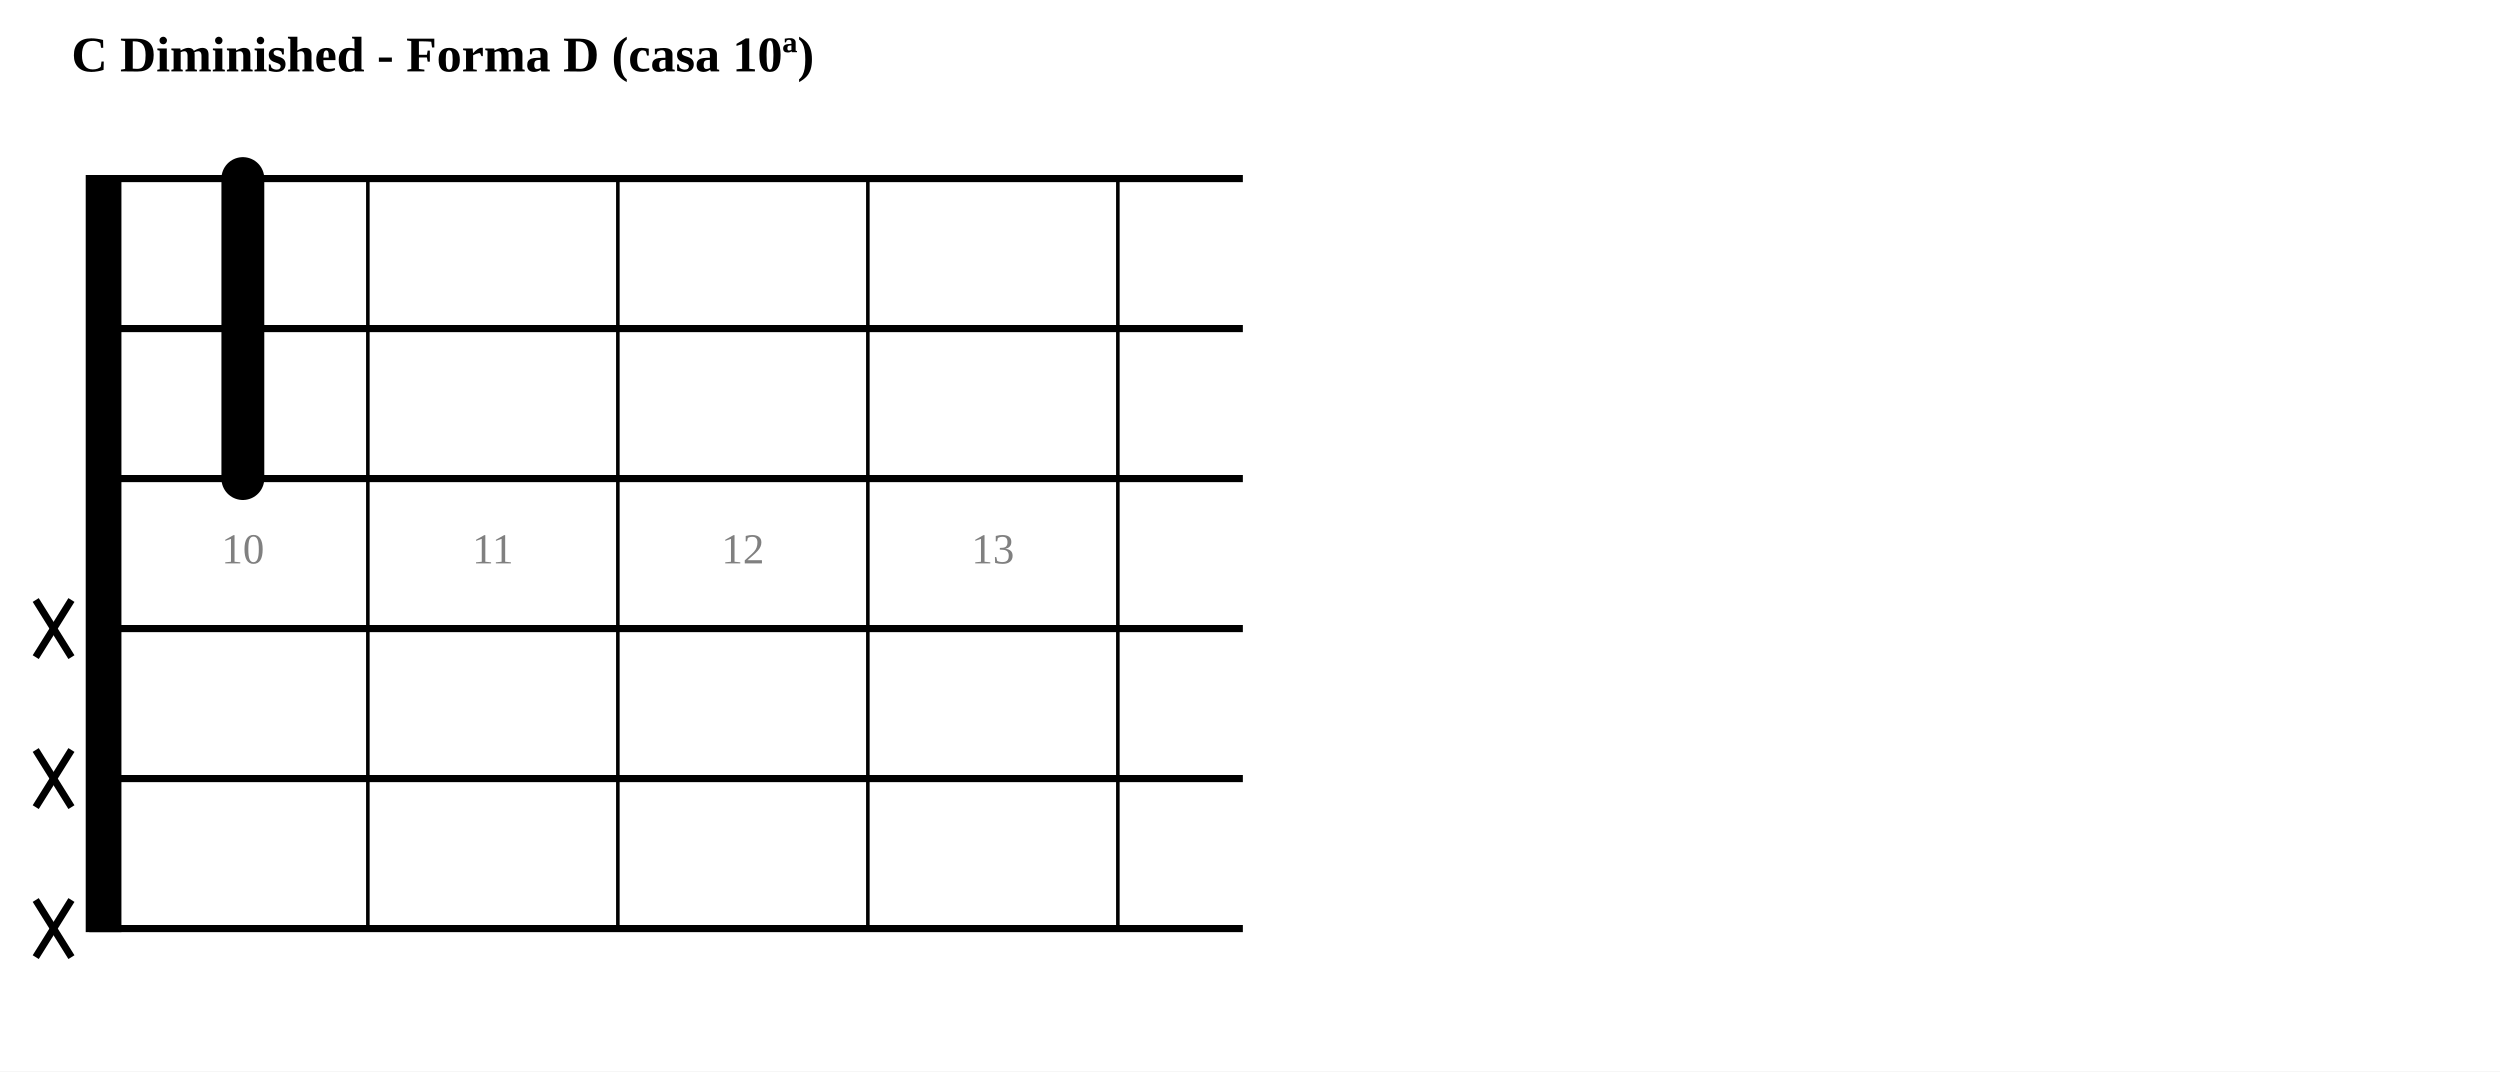
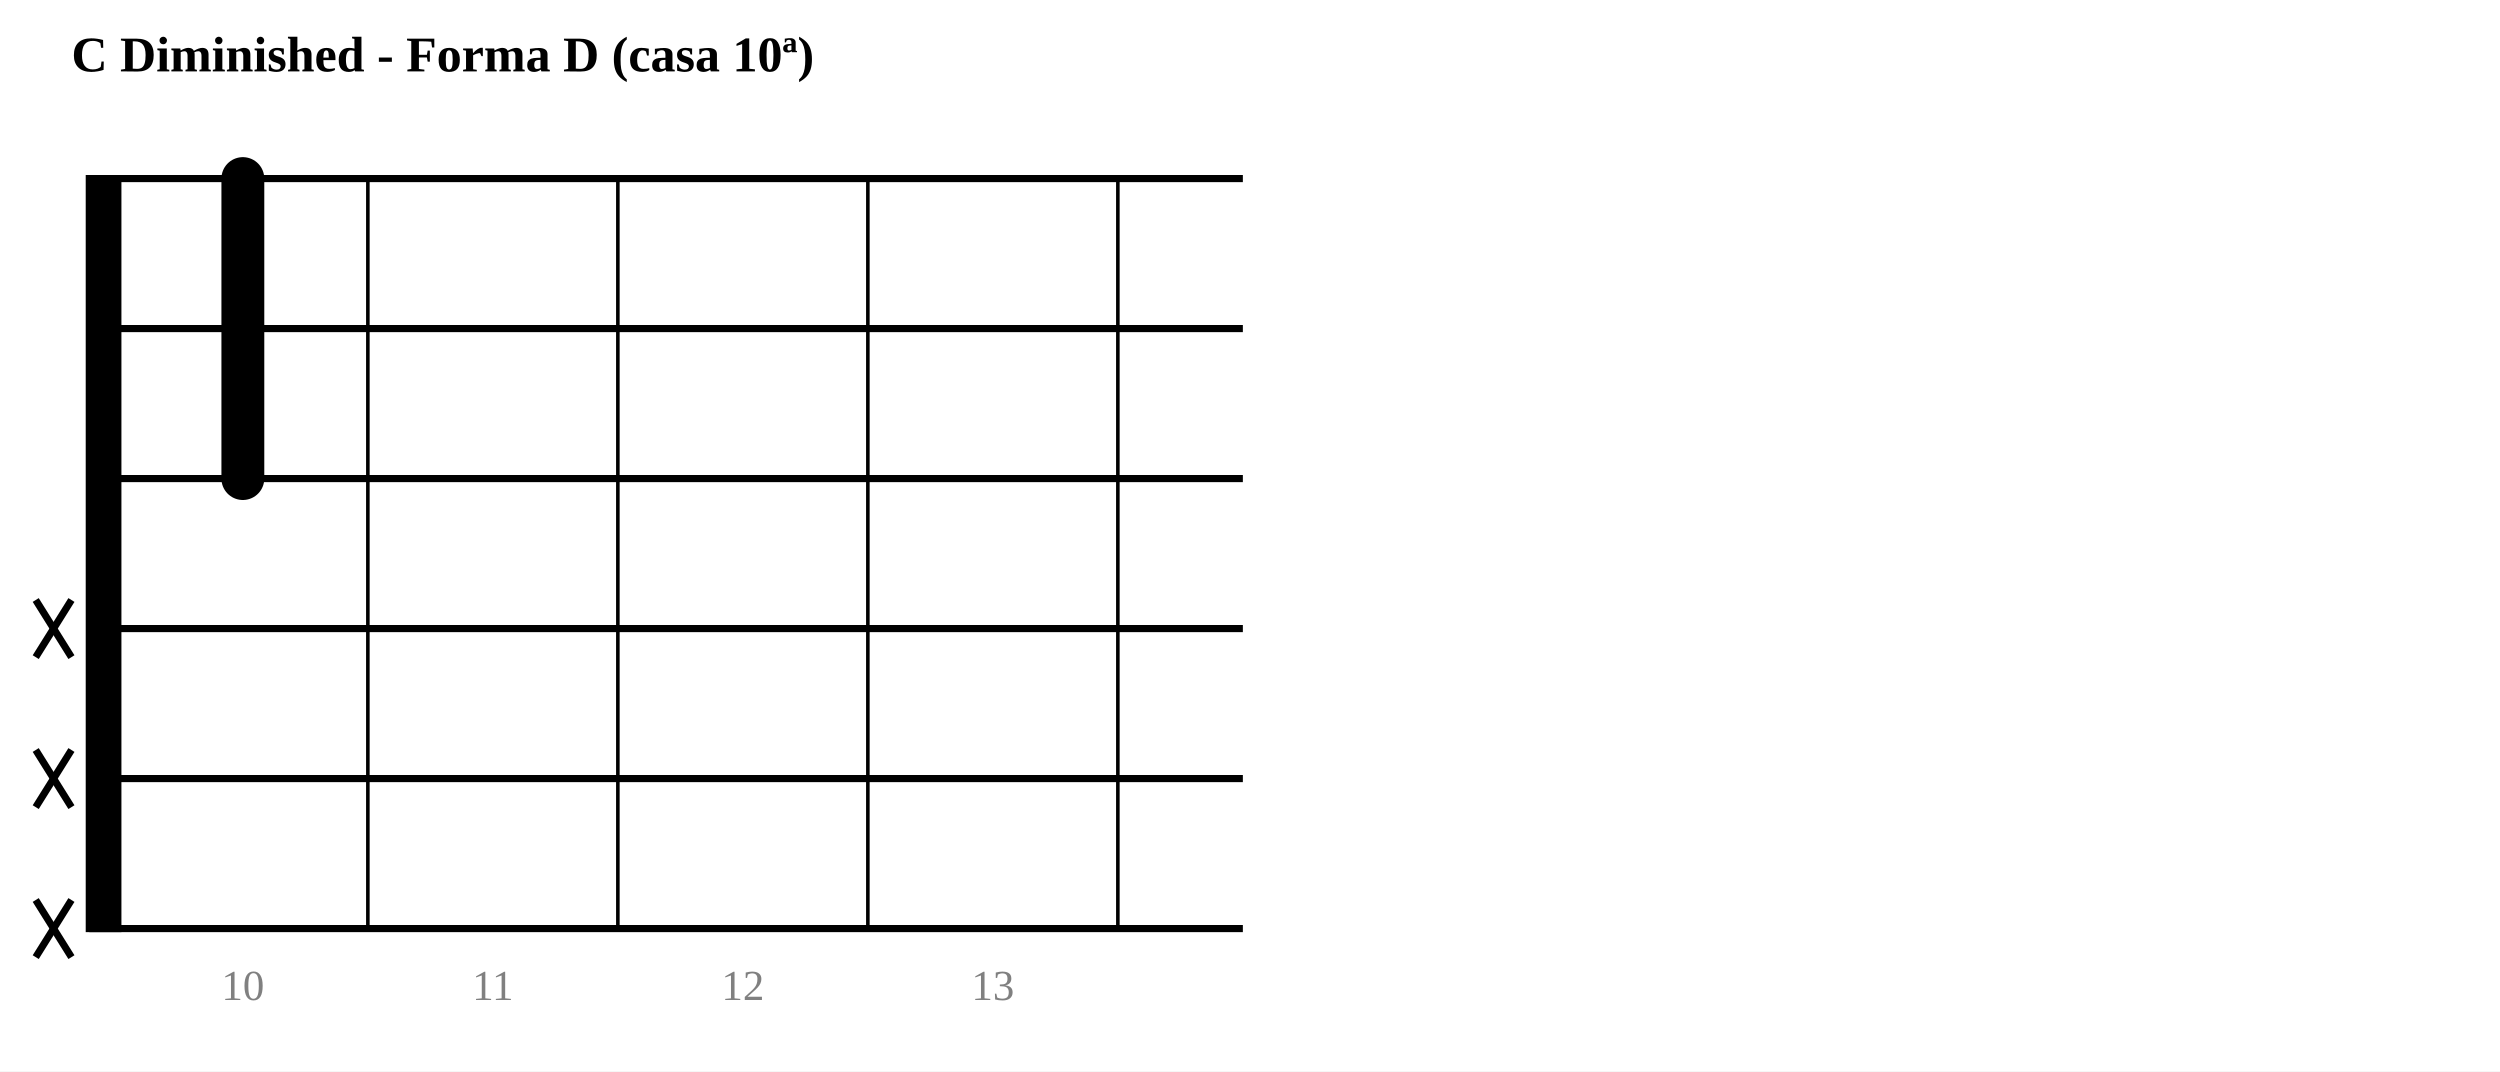
<svg xmlns="http://www.w3.org/2000/svg" width="700" height="300">
  <rect width="700" height="300" fill="white" />
  <text x="20" y="20" text-anchor="start" font-size="14" font-weight="bold">C Diminished - Forma D (casa 10ª)</text>
  <rect x="25" y="50" width="8" height="210.0" fill="black" stroke="black" stroke-width="2" />
  <line x1="25" y1="50.0" x2="348.0" y2="50.0" stroke="black" stroke-width="2" />
  <line x1="25" y1="92.0" x2="348.0" y2="92.0" stroke="black" stroke-width="2" />
  <line x1="25" y1="134.0" x2="348.0" y2="134.0" stroke="black" stroke-width="2" />
  <line x1="25" y1="176.0" x2="348.0" y2="176.0" stroke="black" stroke-width="2" />
  <line x1="25" y1="218.0" x2="348.0" y2="218.0" stroke="black" stroke-width="2" />
  <line x1="25" y1="260.0" x2="348.0" y2="260.0" stroke="black" stroke-width="2" />
  <line x1="103" y1="50" x2="103" y2="260.0" stroke="black" stroke-width="1" />
  <line x1="173" y1="50" x2="173" y2="260.0" stroke="black" stroke-width="1" />
  <line x1="243" y1="50" x2="243" y2="260.0" stroke="black" stroke-width="1" />
  <line x1="313" y1="50" x2="313" y2="260.0" stroke="black" stroke-width="1" />
-   <text x="68.0" y="155.0" text-anchor="middle" font-size="12" fill="gray" dominant-baseline="middle">10</text>
-   <text x="138.0" y="155.0" text-anchor="middle" font-size="12" fill="gray" dominant-baseline="middle">11</text>
-   <text x="208.0" y="155.0" text-anchor="middle" font-size="12" fill="gray" dominant-baseline="middle">12</text>
-   <text x="278.0" y="155.0" text-anchor="middle" font-size="12" fill="gray" dominant-baseline="middle">13</text>
+   <text x="68.0" y="280.0" text-anchor="middle" font-size="12" fill="gray">10</text>
+   <text x="138.0" y="280.0" text-anchor="middle" font-size="12" fill="gray">11</text>
+   <text x="208.0" y="280.0" text-anchor="middle" font-size="12" fill="gray">12</text>
+   <text x="278.0" y="280.0" text-anchor="middle" font-size="12" fill="gray">13</text>
  <line x1="68.0" y1="50.0" x2="68.0" y2="134.0" stroke="black" stroke-width="12" stroke-linecap="round" />
  <line x1="10" y1="168.0" x2="20" y2="184.0" stroke="black" stroke-width="2" />
  <line x1="20" y1="168.0" x2="10" y2="184.0" stroke="black" stroke-width="2" />
  <line x1="10" y1="210.0" x2="20" y2="226.0" stroke="black" stroke-width="2" />
  <line x1="20" y1="210.0" x2="10" y2="226.0" stroke="black" stroke-width="2" />
  <line x1="10" y1="252.0" x2="20" y2="268.0" stroke="black" stroke-width="2" />
  <line x1="20" y1="252.0" x2="10" y2="268.0" stroke="black" stroke-width="2" />
</svg>
